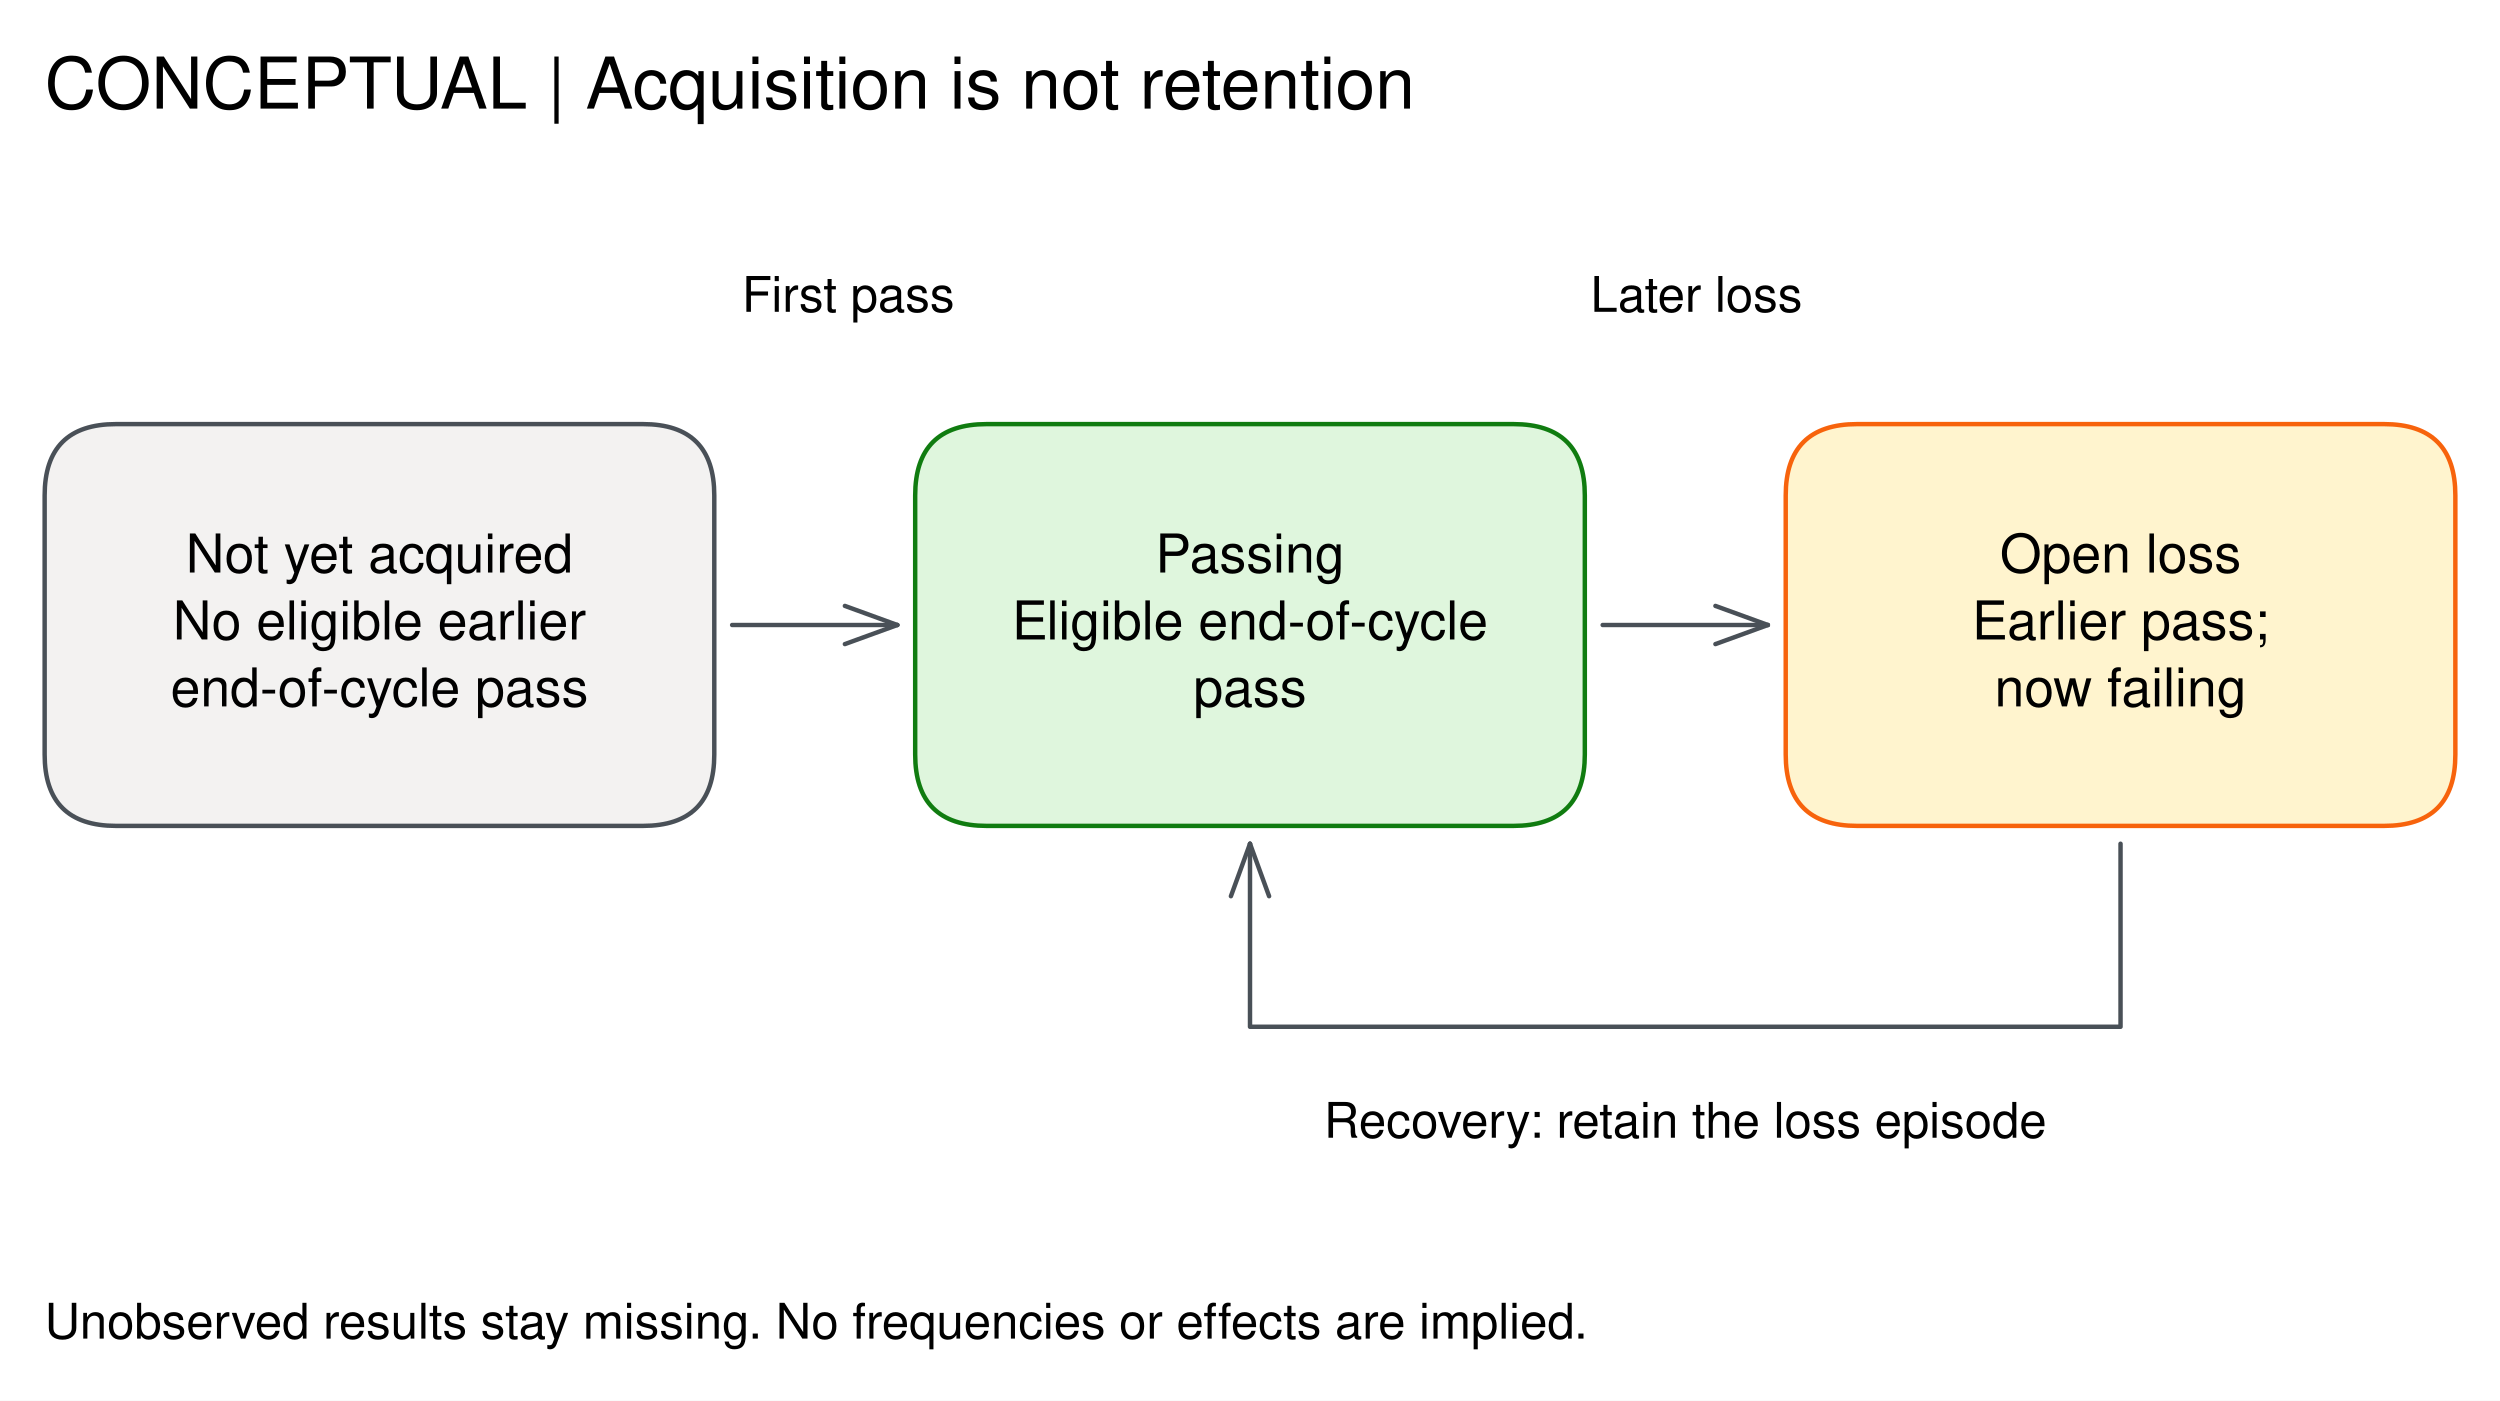
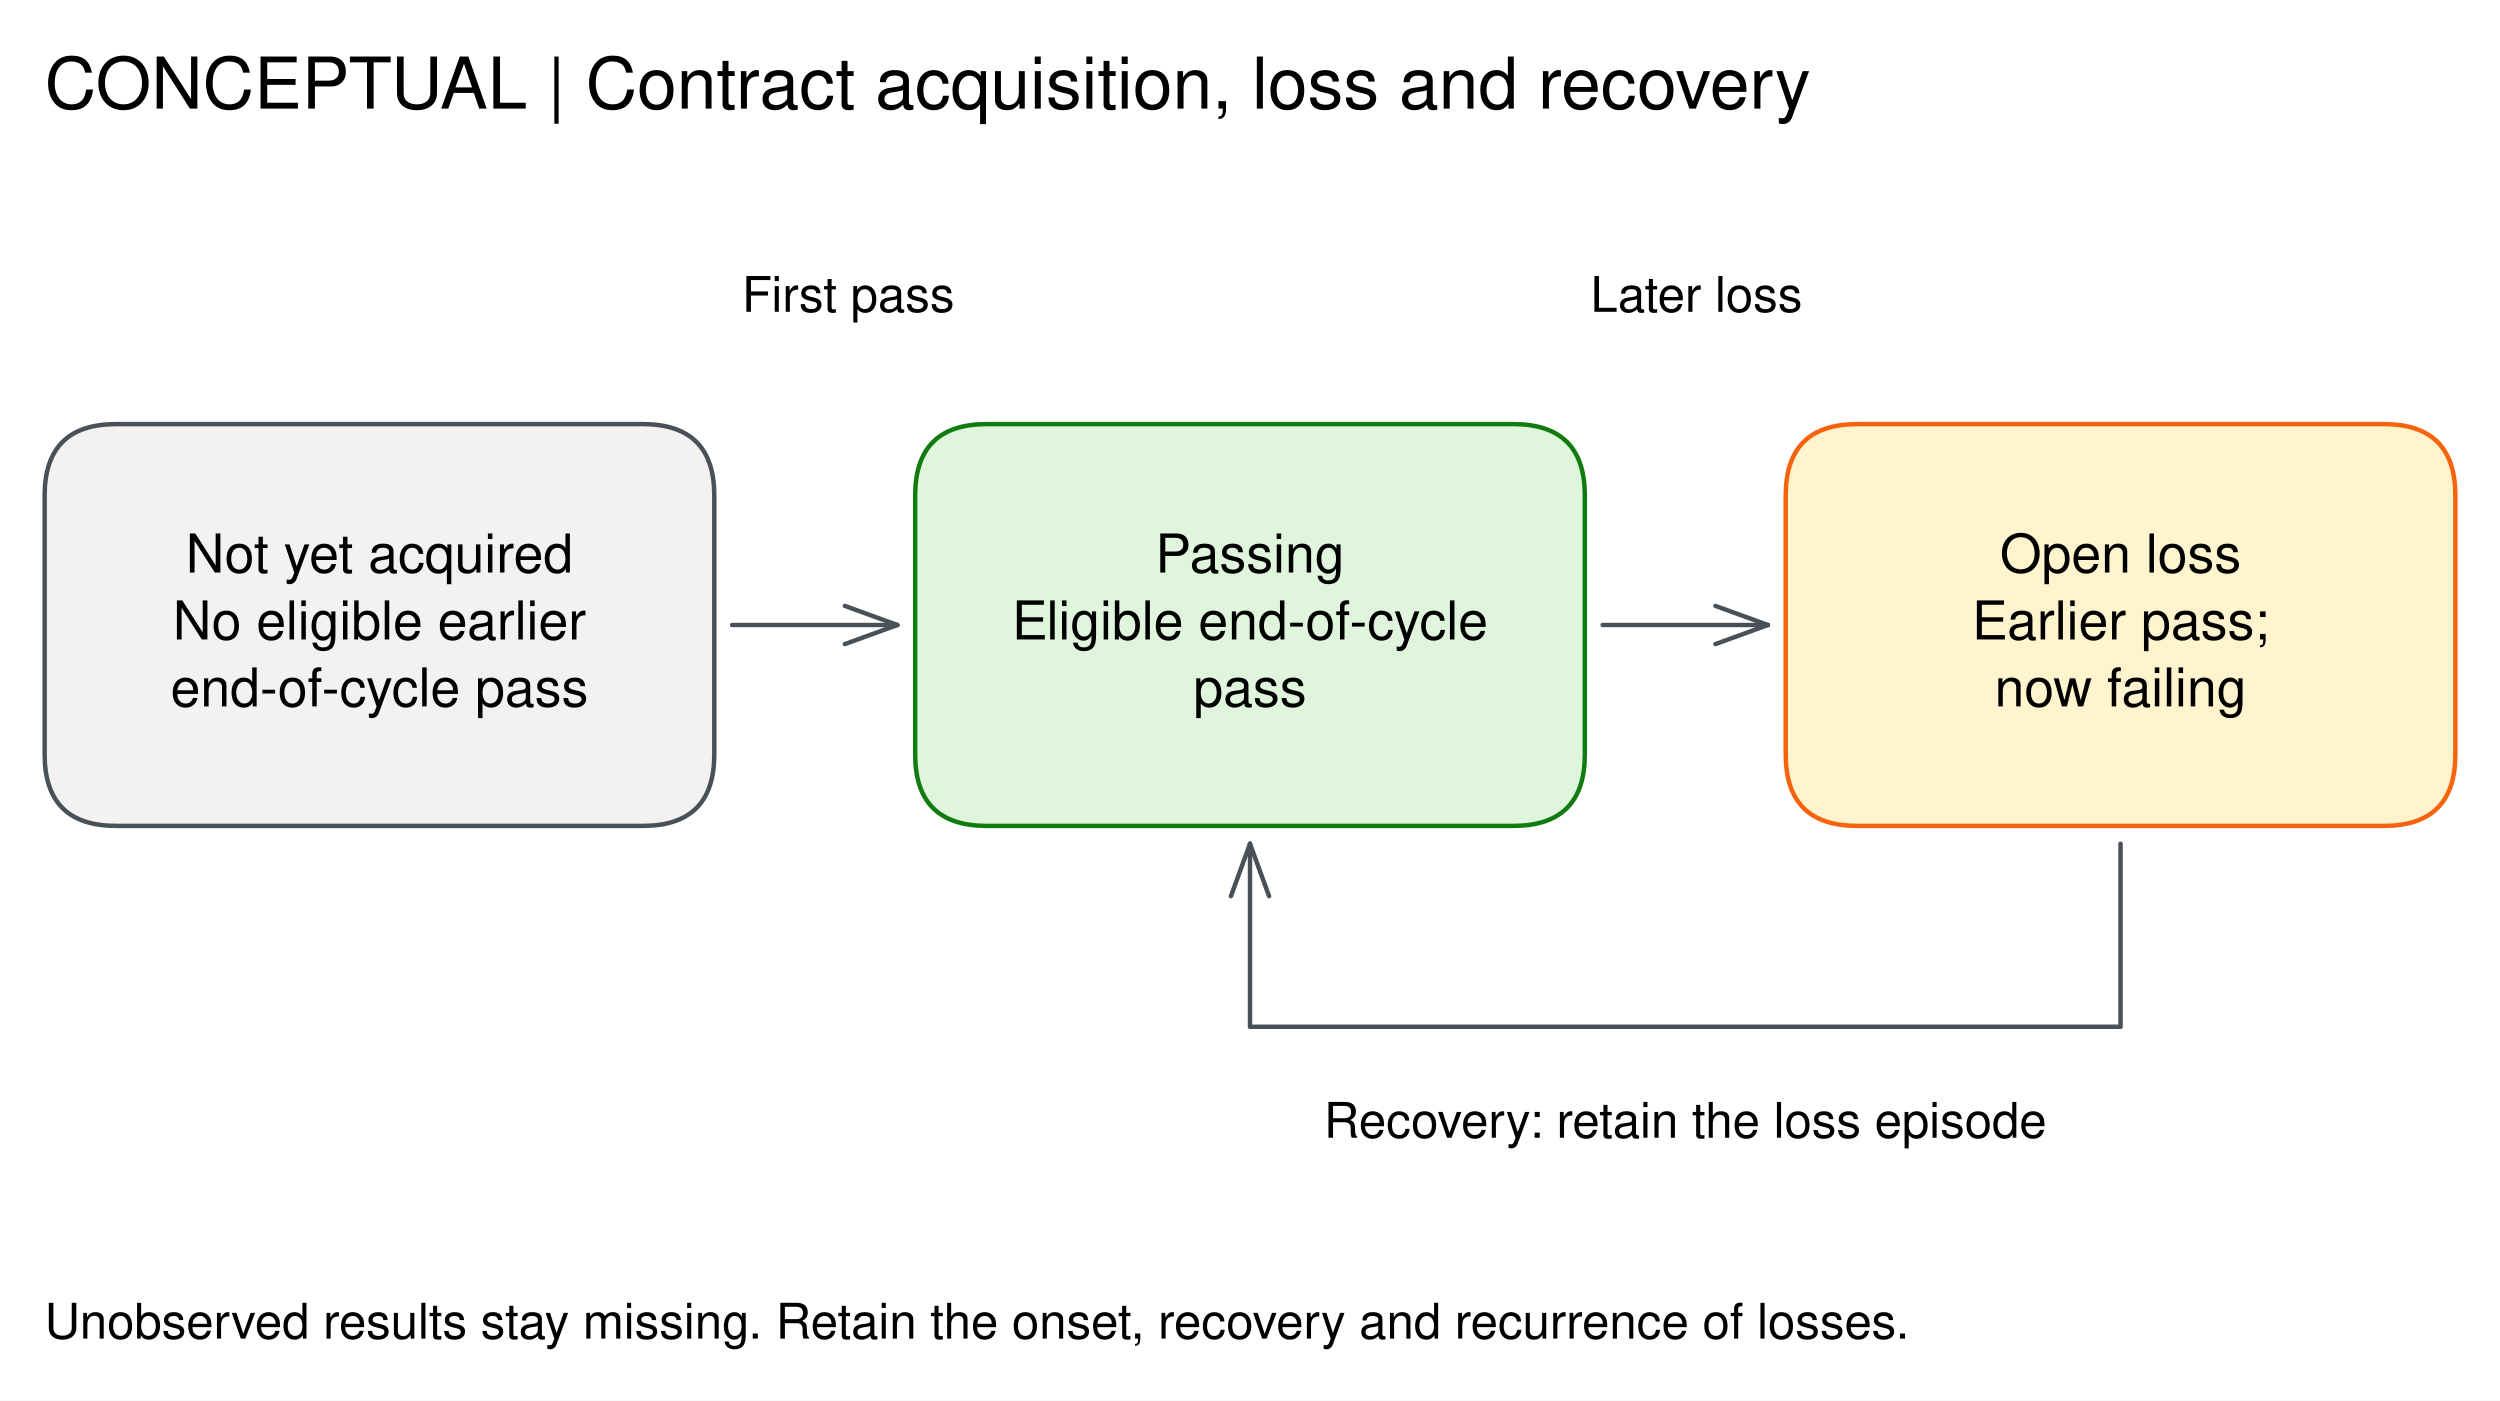
- <svg xmlns="http://www.w3.org/2000/svg" version="1.1" viewBox="0 0 1120 627.5" width="1120" height="627.5" data-source-sha256="a966d9c4a9de33ebd70f8f29b22b1a97da78025559faff1a0aa9e9692fc155a7">
+ <svg xmlns="http://www.w3.org/2000/svg" version="1.1" viewBox="0 0 1120 627.5" width="1120" height="627.5" data-source-sha256="ddbbc5be66c011e95441e8e09c991b5bfc7b1bc4ddf3699b36ac2af0a5c9f19d">
  <defs>
    <style class="style-fonts">
      </style>
  </defs>
  <rect x="0" y="0" width="1120" height="627.5" fill="#ffffff" />
-   <g transform="translate(20 20) rotate(0 309.1719 20)">
-     <text x="0" y="28.641" font-family="Helvetica, Segoe UI Emoji" font-size="32px" fill="#000000" text-anchor="start" style="white-space: pre;" direction="ltr" dominant-baseline="alphabetic">CONCEPTUAL | Acquisition is not retention</text>
+   <g transform="translate(20 20) rotate(0 397.1953 20)">
+     <text x="0" y="28.641" font-family="Helvetica, Segoe UI Emoji" font-size="32px" fill="#000000" text-anchor="start" style="white-space: pre;" direction="ltr" dominant-baseline="alphabetic">CONCEPTUAL | Contract acquisition, loss and recovery</text>
  </g>
  <g stroke-linecap="round" transform="translate(20 190) rotate(0 150 90)">
    <path d="M32 0 C82.82 0, 133.64 0, 268 0 C289.33 0, 300 10.67, 300 32 C300 70.53, 300 109.05, 300 148 C300 169.33, 289.33 180, 268 180 C182.56 180, 97.13 180, 32 180 C10.67 180, 0 169.33, 0 148 C0 123.01, 0 98.03, 0 32 C0 10.67, 10.67 0, 32 0" stroke="none" stroke-width="0" fill="#F3F2F1" />
    <path d="M32 0 C79.52 0, 127.04 0, 268 0 M32 0 C95.75 0, 159.51 0, 268 0 M268 0 C289.33 0, 300 10.67, 300 32 M268 0 C289.33 0, 300 10.67, 300 32 M300 32 C300 63.11, 300 94.22, 300 148 M300 32 C300 60.55, 300 89.1, 300 148 M300 148 C300 169.33, 289.33 180, 268 180 M300 148 C300 169.33, 289.33 180, 268 180 M268 180 C193.09 180, 118.18 180, 32 180 M268 180 C182.59 180, 97.17 180, 32 180 M32 180 C10.67 180, 0 169.33, 0 148 M32 180 C10.67 180, 0 169.33, 0 148 M0 148 C0 109.77, 0 71.53, 0 32 M0 148 C0 124.64, 0 101.27, 0 32 M0 32 C0 10.67, 10.67 0, 32 0 M0 32 C0 10.67, 10.67 0, 32 0" stroke="#495057" stroke-width="2" fill="none" />
  </g>
  <g transform="translate(75.95703 235) rotate(0 94.04297 45)">
    <text x="94.043" y="21.48" font-family="Helvetica, Segoe UI Emoji" font-size="24px" fill="#000000" text-anchor="middle" style="white-space: pre;" direction="ltr" dominant-baseline="alphabetic">Not yet acquired</text>
    <text x="94.043" y="51.48" font-family="Helvetica, Segoe UI Emoji" font-size="24px" fill="#000000" text-anchor="middle" style="white-space: pre;" direction="ltr" dominant-baseline="alphabetic">No eligible earlier</text>
    <text x="94.043" y="81.48" font-family="Helvetica, Segoe UI Emoji" font-size="24px" fill="#000000" text-anchor="middle" style="white-space: pre;" direction="ltr" dominant-baseline="alphabetic">end-of-cycle pass</text>
  </g>
  <g stroke-linecap="round" transform="translate(410 190) rotate(0 150 90)">
    <path d="M32 0 C87.53 0, 143.07 0, 268 0 C289.33 0, 300 10.67, 300 32 C300 61.87, 300 91.73, 300 148 C300 169.33, 289.33 180, 268 180 C197.8 180, 127.61 180, 32 180 C10.67 180, 0 169.33, 0 148 C0 118, 0 87.99, 0 32 C0 10.67, 10.67 0, 32 0" stroke="none" stroke-width="0" fill="#DFF6DD" />
    <path d="M32 0 C79.52 0, 127.04 0, 268 0 M32 0 C112.74 0, 193.49 0, 268 0 M268 0 C289.33 0, 300 10.67, 300 32 M268 0 C289.33 0, 300 10.67, 300 32 M300 32 C300 65.14, 300 98.28, 300 148 M300 32 C300 59.34, 300 86.67, 300 148 M300 148 C300 169.33, 289.33 180, 268 180 M300 148 C300 169.33, 289.33 180, 268 180 M268 180 C189.39 180, 110.78 180, 32 180 M268 180 C178.85 180, 89.71 180, 32 180 M32 180 C10.67 180, 0 169.33, 0 148 M32 180 C10.67 180, 0 169.33, 0 148 M0 148 C0 122.9, 0 97.79, 0 32 M0 148 C0 115.77, 0 83.54, 0 32 M0 32 C0 10.67, 10.67 0, 32 0 M0 32 C0 10.67, 10.67 0, 32 0" stroke="#107C10" stroke-width="2" fill="none" />
  </g>
  <g transform="translate(452.6152 235) rotate(0 107.3848 45)">
    <text x="107.385" y="21.48" font-family="Helvetica, Segoe UI Emoji" font-size="24px" fill="#000000" text-anchor="middle" style="white-space: pre;" direction="ltr" dominant-baseline="alphabetic">Passing</text>
    <text x="107.385" y="51.48" font-family="Helvetica, Segoe UI Emoji" font-size="24px" fill="#000000" text-anchor="middle" style="white-space: pre;" direction="ltr" dominant-baseline="alphabetic">Eligible end-of-cycle</text>
    <text x="107.385" y="81.48" font-family="Helvetica, Segoe UI Emoji" font-size="24px" fill="#000000" text-anchor="middle" style="white-space: pre;" direction="ltr" dominant-baseline="alphabetic">pass</text>
  </g>
  <g stroke-linecap="round" transform="translate(800 190) rotate(0 150 90)">
    <path d="M32 0 C92.25 0, 152.5 0, 268 0 C289.33 0, 300 10.67, 300 32 C300 76.41, 300 120.82, 300 148 C300 169.33, 289.33 180, 268 180 C213.05 180, 158.09 180, 32 180 C10.67 180, 0 169.33, 0 148 C0 112.98, 0 77.96, 0 32 C0 10.67, 10.67 0, 32 0" stroke="none" stroke-width="0" fill="#FFF4CE" />
    <path d="M32 0 C79.52 0, 127.04 0, 268 0 M32 0 C82.53 0, 133.07 0, 268 0 M268 0 C289.33 0, 300 10.67, 300 32 M268 0 C289.33 0, 300 10.67, 300 32 M300 32 C300 67.17, 300 102.34, 300 148 M300 32 C300 58.12, 300 84.24, 300 148 M300 148 C300 169.33, 289.33 180, 268 180 M300 148 C300 169.33, 289.33 180, 268 180 M268 180 C185.69 180, 103.39 180, 32 180 M268 180 C175.12 180, 82.24 180, 32 180 M32 180 C10.67 180, 0 169.33, 0 148 M32 180 C10.67 180, 0 169.33, 0 148 M0 148 C0 112.83, 0 77.65, 0 32 M0 148 C0 106.91, 0 65.81, 0 32 M0 32 C0 10.67, 10.67 0, 32 0 M0 32 C0 10.67, 10.67 0, 32 0" stroke="#F7630C" stroke-width="2" fill="none" />
  </g>
  <g transform="translate(883.3086 235) rotate(0 66.69141 45)">
    <text x="66.691" y="21.48" font-family="Helvetica, Segoe UI Emoji" font-size="24px" fill="#000000" text-anchor="middle" style="white-space: pre;" direction="ltr" dominant-baseline="alphabetic">Open loss</text>
    <text x="66.691" y="51.48" font-family="Helvetica, Segoe UI Emoji" font-size="24px" fill="#000000" text-anchor="middle" style="white-space: pre;" direction="ltr" dominant-baseline="alphabetic">Earlier pass;</text>
    <text x="66.691" y="81.48" font-family="Helvetica, Segoe UI Emoji" font-size="24px" fill="#000000" text-anchor="middle" style="white-space: pre;" direction="ltr" dominant-baseline="alphabetic">now failing</text>
  </g>
  <g stroke-linecap="round">
    <g transform="translate(328 280) rotate(0 37 0)">
      <path d="M0 0 C14.9 0, 29.8 0, 74 0 M0 0 C21.17 0, 42.35 0, 74 0" stroke="#495057" stroke-width="2" fill="none" />
    </g>
    <g transform="translate(328 280) rotate(0 37 0)">
      <path d="M50.51 8.55 C55.24 6.83, 59.97 5.11, 74 0 M50.51 8.55 C57.23 6.1, 63.95 3.66, 74 0" stroke="#495057" stroke-width="2" fill="none" />
    </g>
    <g transform="translate(328 280) rotate(0 37 0)">
      <path d="M50.51 -8.55 C55.24 -6.83, 59.97 -5.11, 74 0 M50.51 -8.55 C57.23 -6.1, 63.95 -3.66, 74 0" stroke="#495057" stroke-width="2" fill="none" />
    </g>
  </g>
  <mask />
  <g stroke-linecap="round">
    <g transform="translate(718 280) rotate(0 37 0)">
      <path d="M0 0 C14.9 0, 29.8 0, 74 0 M0 0 C26.5 0, 53 0, 74 0" stroke="#495057" stroke-width="2" fill="none" />
    </g>
    <g transform="translate(718 280) rotate(0 37 0)">
      <path d="M50.51 8.55 C55.24 6.83, 59.97 5.11, 74 0 M50.51 8.55 C58.92 5.49, 67.33 2.43, 74 0" stroke="#495057" stroke-width="2" fill="none" />
    </g>
    <g transform="translate(718 280) rotate(0 37 0)">
      <path d="M50.51 -8.55 C55.24 -6.83, 59.97 -5.11, 74 0 M50.51 -8.55 C58.92 -5.49, 67.33 -2.43, 74 0" stroke="#495057" stroke-width="2" fill="none" />
    </g>
  </g>
  <mask />
  <g stroke-linecap="round">
    <g transform="translate(950 378) rotate(0 -195 41)">
      <path d="M0 0 C0 16.51, 0 33.03, 0 82 M0 0 C0 18.87, 0 37.74, 0 82 M0 82 C-136.83 82, -273.65 82, -390 82 M0 82 C-92.1 82, -184.21 82, -390 82 M-390 82 C-390 63.72, -390 45.44, -390 0 M-390 82 C-390 55.91, -390 29.81, -390 0" stroke="#495057" stroke-width="2" fill="none" />
    </g>
    <g transform="translate(950 378) rotate(0 -195 41)">
      <path d="M-381.45 23.49 C-383.17 18.76, -384.89 14.03, -390 0 M-381.45 23.49 C-383.42 18.09, -385.38 12.68, -390 0" stroke="#495057" stroke-width="2" fill="none" />
    </g>
    <g transform="translate(950 378) rotate(0 -195 41)">
      <path d="M-398.55 23.49 C-396.83 18.76, -395.11 14.03, -390 0 M-398.55 23.49 C-396.58 18.09, -394.62 12.68, -390 0" stroke="#495057" stroke-width="2" fill="none" />
    </g>
  </g>
  <mask />
  <g transform="translate(332.3262 120) rotate(0 47.67383 13.75)">
    <text x="47.674" y="19.69" font-family="Helvetica, Segoe UI Emoji" font-size="22px" fill="#000000" text-anchor="middle" style="white-space: pre;" direction="ltr" dominant-baseline="alphabetic">First pass</text>
  </g>
  <g transform="translate(712.3101 120) rotate(0 47.68994 13.75)">
    <text x="47.69" y="19.69" font-family="Helvetica, Segoe UI Emoji" font-size="22px" fill="#000000" text-anchor="middle" style="white-space: pre;" direction="ltr" dominant-baseline="alphabetic">Later loss</text>
  </g>
  <g transform="translate(592.3579 490) rotate(0 162.6421 13.75)">
    <text x="162.642" y="19.69" font-family="Helvetica, Segoe UI Emoji" font-size="22px" fill="#000000" text-anchor="middle" style="white-space: pre;" direction="ltr" dominant-baseline="alphabetic">Recovery: retain the loss episode</text>
  </g>
-   <g transform="translate(20 580) rotate(0 346.4517 13.75)">
-     <text x="0" y="19.69" font-family="Helvetica, Segoe UI Emoji" font-size="22px" fill="#000000" text-anchor="start" style="white-space: pre;" direction="ltr" dominant-baseline="alphabetic">Unobserved results stay missing. No frequencies or effects are implied.</text>
+   <g transform="translate(20 580) rotate(0 419.418 13.75)">
+     <text x="0" y="19.69" font-family="Helvetica, Segoe UI Emoji" font-size="22px" fill="#000000" text-anchor="start" style="white-space: pre;" direction="ltr" dominant-baseline="alphabetic">Unobserved results stay missing. Retain the onset, recovery and recurrence of losses.</text>
  </g>
</svg>
